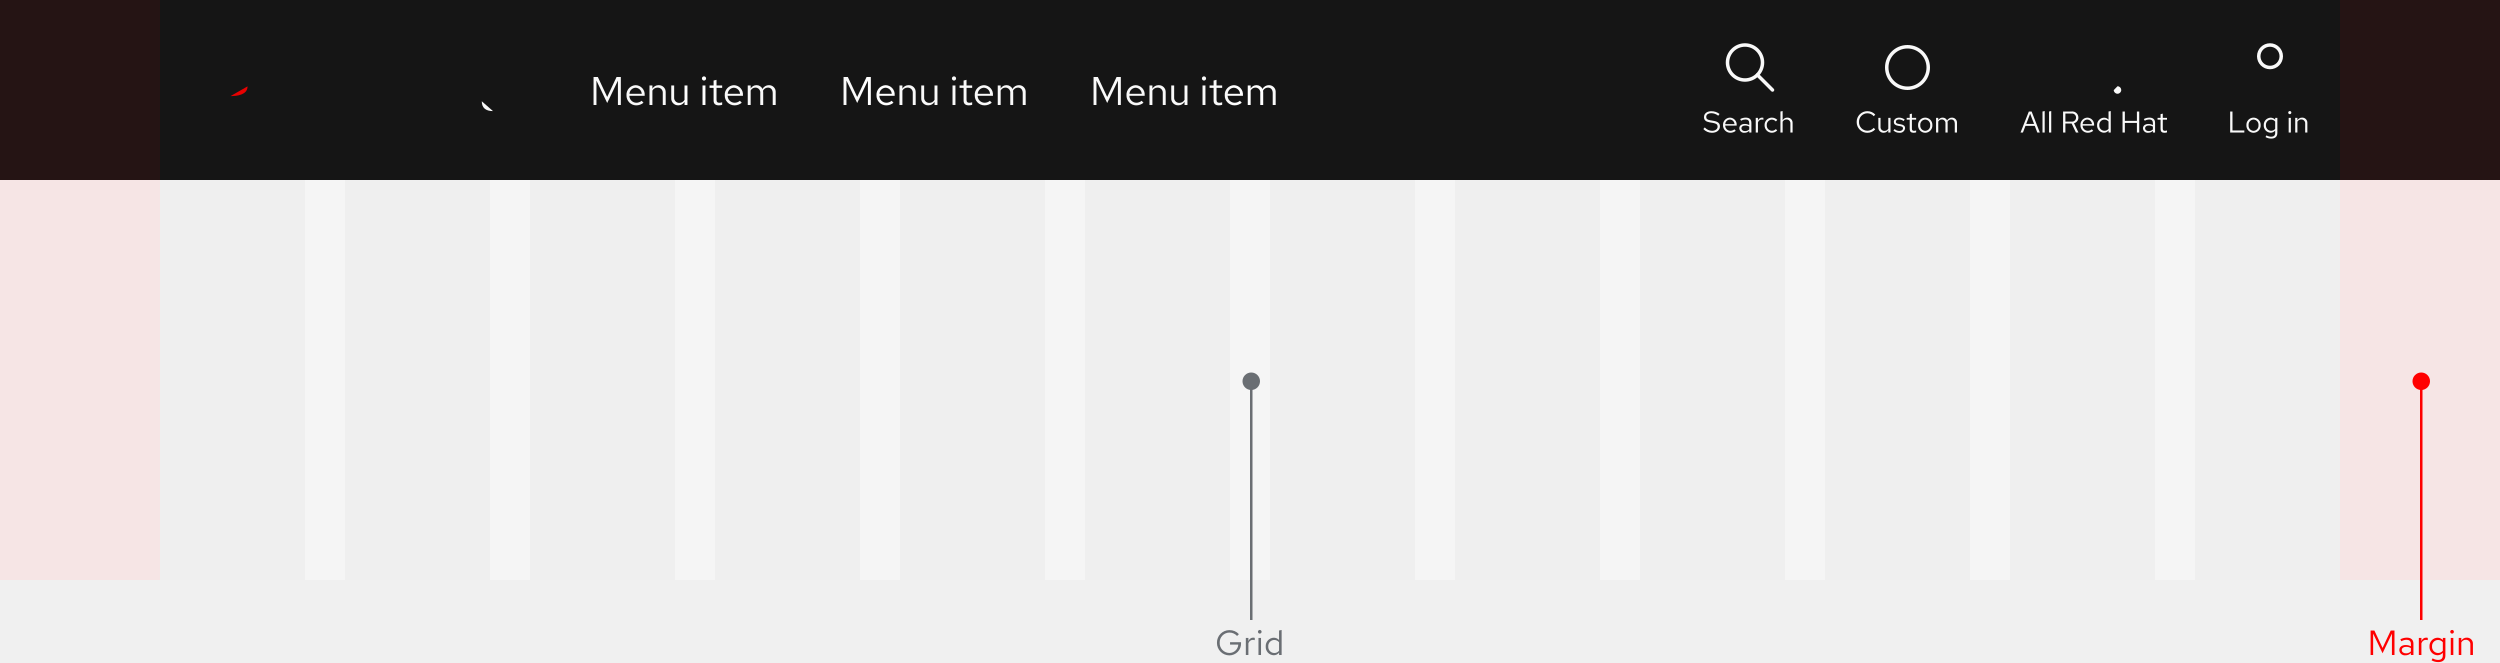
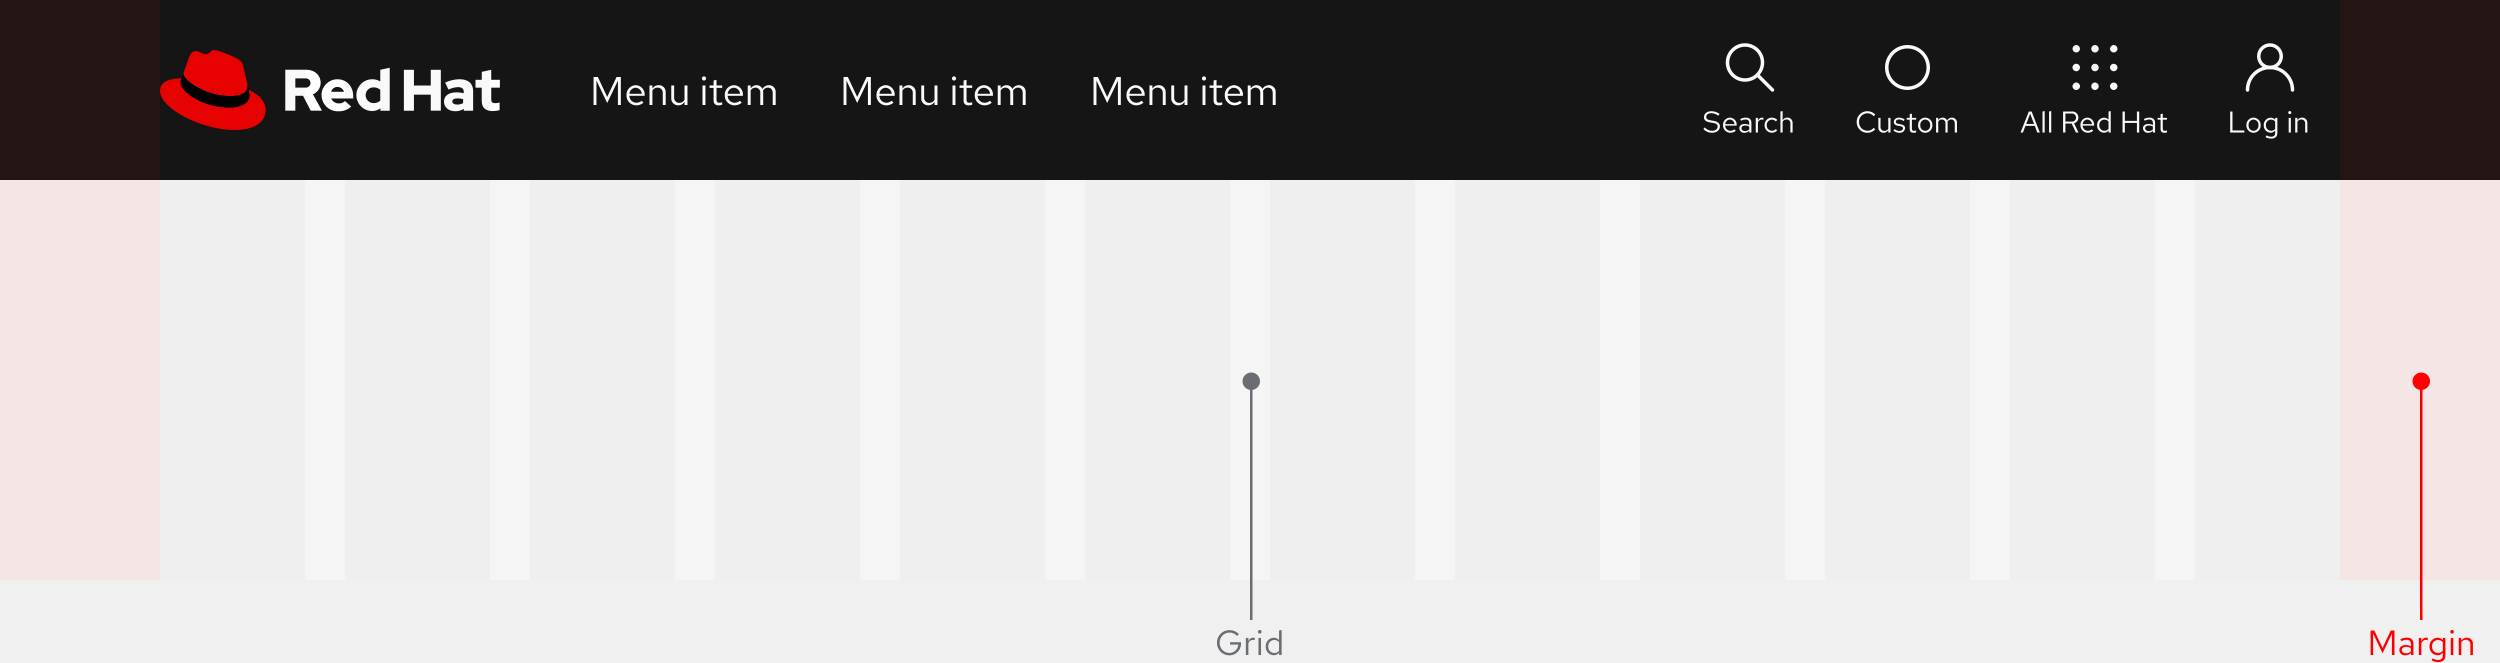
<svg xmlns="http://www.w3.org/2000/svg" width="1000" height="264.842" viewBox="0 0 1000 264.842">
-   <defs>
-     <style>.a{fill:#f5f5f5;}.b{fill:#151515;}.c,.e,.f,.g{fill:none;}.d{fill:#fff;}.e,.f,.g{stroke:#fff;stroke-width:1.4px;}.e{stroke-linecap:round;}.e,.g{stroke-miterlimit:10;}.h{fill:#e00;}.i{opacity:0.03;}.j{opacity:0.07;}.k{fill:red;}.l{fill:#6a6e73;}.m{stroke:none;}</style>
-   </defs>
-   <g transform="translate(-360 -2560)">
-     <path class="a" d="M360,2632H1360v160H360Z" />
-     <path class="b" d="M360,2560H1360v72H360Z" />
-     <path class="c" d="M1251,2600h33v18h-33Z" />
-     <path class="d" d="M1.068,0H6.732V-.816H1.992V-8.4H1.068ZM7.56-2.928A2.9,2.9,0,0,0,10.4.12a2.9,2.9,0,0,0,2.868-3.048A2.884,2.884,0,0,0,10.4-5.952,2.879,2.879,0,0,0,7.56-2.928Zm4.836.012A2.067,2.067,0,0,1,10.4-.66,2.057,2.057,0,0,1,8.436-2.916,2.075,2.075,0,0,1,10.4-5.184,2.078,2.078,0,0,1,12.4-2.916Zm4.812,3a2.365,2.365,0,0,0,1.86-.852v.96c0,.984-.576,1.5-1.632,1.5a3.813,3.813,0,0,1-1.86-.54l-.372.672a4.558,4.558,0,0,0,2.28.612c1.584,0,2.46-.792,2.46-2.256V-5.856H19.08v.744a2.417,2.417,0,0,0-1.824-.816A2.853,2.853,0,0,0,14.5-2.916,2.835,2.835,0,0,0,17.208.084ZM15.372-2.928a2.081,2.081,0,0,1,2.04-2.232,2.11,2.11,0,0,1,1.656.78v2.916a2.023,2.023,0,0,1-1.656.78A2.092,2.092,0,0,1,15.372-2.928Zm9.54-4.4a.622.622,0,0,0,.624-.636.62.62,0,0,0-.624-.624.62.62,0,0,0-.624.624A.622.622,0,0,0,24.912-7.332Zm.432,1.476h-.876V0h.876ZM27.084,0h.876V-4.32a1.74,1.74,0,0,1,1.536-.9,1.518,1.518,0,0,1,1.572,1.68V0h.876V-3.792a2.041,2.041,0,0,0-2.112-2.16A2.11,2.11,0,0,0,27.96-4.9v-.96h-.876Z" transform="translate(1251 2613)" />
-     <g transform="translate(1259 2578)">
-       <path class="e" d="M0,18" />
-       <circle class="e" cx="4.5" cy="4.5" r="4.5" transform="translate(4.5)" />
+   <g id="grid-margins-desktop" transform="translate(-360 -3398)">
+     <g id="Example" transform="translate(0 824)">
+       <rect id="Rectangle" width="1000" height="160" transform="translate(360 2646)" fill="#f5f5f5" />
+       <g id="Navigation" transform="translate(0 2353)">
+         <rect id="Rectangle-2" data-name="Rectangle" width="1000" height="72" transform="translate(360 221)" fill="#151515" />
+         <g id="Utility" transform="translate(127 5)">
+           <g id="Label" transform="translate(0 -5)">
+             <rect id="Rectangle-3" data-name="Rectangle" width="33" height="18" transform="translate(1124 261)" fill="none" />
+             <path id="Path_73" data-name="Path 73" d="M1.068,0H6.732V-.816H1.992V-8.4H1.068ZM7.56-2.928A2.9,2.9,0,0,0,10.4.12a2.9,2.9,0,0,0,2.868-3.048A2.884,2.884,0,0,0,10.4-5.952,2.879,2.879,0,0,0,7.56-2.928Zm4.836.012A2.067,2.067,0,0,1,10.4-.66,2.057,2.057,0,0,1,8.436-2.916,2.075,2.075,0,0,1,10.4-5.184,2.078,2.078,0,0,1,12.4-2.916Zm4.812,3a2.365,2.365,0,0,0,1.86-.852v.96c0,.984-.576,1.5-1.632,1.5a3.813,3.813,0,0,1-1.86-.54l-.372.672a4.558,4.558,0,0,0,2.28.612c1.584,0,2.46-.792,2.46-2.256V-5.856H19.08v.744a2.417,2.417,0,0,0-1.824-.816A2.853,2.853,0,0,0,14.5-2.916,2.835,2.835,0,0,0,17.208.084ZM15.372-2.928a2.081,2.081,0,0,1,2.04-2.232,2.11,2.11,0,0,1,1.656.78v2.916a2.023,2.023,0,0,1-1.656.78A2.092,2.092,0,0,1,15.372-2.928Zm9.54-4.4a.622.622,0,0,0,.624-.636.62.62,0,0,0-.624-.624.62.62,0,0,0-.624.624A.622.622,0,0,0,24.912-7.332Zm.432,1.476h-.876V0h.876ZM27.084,0h.876V-4.32a1.74,1.74,0,0,1,1.536-.9,1.518,1.518,0,0,1,1.572,1.68V0h.876V-3.792a2.041,2.041,0,0,0-2.112-2.16A2.11,2.11,0,0,0,27.96-4.9v-.96h-.876Z" transform="translate(1124 274)" fill="#fff" />
+           </g>
+           <g id="Icon" transform="translate(1132 234)">
+             <path id="Path" d="M0,18a9,9,0,0,1,18,0" fill="none" stroke="#fff" stroke-linecap="round" stroke-miterlimit="10" stroke-width="1.4" />
+             <circle id="Ellipse" cx="4.5" cy="4.5" r="4.5" transform="translate(4.5)" fill="none" stroke="#fff" stroke-linecap="round" stroke-miterlimit="10" stroke-width="1.4" />
+           </g>
+         </g>
+         <g id="Utility-2" data-name="Utility" transform="translate(44 5)">
+           <g id="Label-2" data-name="Label" transform="translate(0 -5)">
+             <rect id="Rectangle-4" data-name="Rectangle" width="59" height="18" transform="translate(1124 261)" fill="none" />
+             <path id="Path_74" data-name="Path 74" d="M.216,0h.96L2.184-2.64H5.916l1,2.64H7.92L4.644-8.4H3.54ZM2.5-3.432l1.56-4.08,1.56,4.08ZM9.876-8.58,9-8.4V0h.876Zm2.616,0-.876.18V0h.876ZM17.232,0h.924V-3.588h2.508L22.368,0h1.02L21.612-3.708a2.282,2.282,0,0,0,1.74-2.268A2.412,2.412,0,0,0,20.676-8.4H17.232ZM20.6-7.584a1.618,1.618,0,0,1,1.824,1.62A1.61,1.61,0,0,1,20.6-4.356H18.156V-7.584ZM24.18-2.928a2.93,2.93,0,0,0,2.9,3.036,3.373,3.373,0,0,0,2.2-.78l-.552-.6a2.393,2.393,0,0,1-1.608.6,2.108,2.108,0,0,1-2.076-2.076h4.6V-3a2.774,2.774,0,0,0-2.688-2.952A2.859,2.859,0,0,0,24.18-2.928Zm2.76-2.256A1.929,1.929,0,0,1,28.764-3.36h-3.7A1.936,1.936,0,0,1,26.94-5.184ZM35.424,0H36.3V-8.58l-.888.18v3.276a2.4,2.4,0,0,0-1.812-.8,2.853,2.853,0,0,0-2.76,3.012,2.835,2.835,0,0,0,2.712,3,2.354,2.354,0,0,0,1.872-.876ZM31.716-2.928a2.081,2.081,0,0,1,2.04-2.232,2.11,2.11,0,0,1,1.656.78v2.916a2.023,2.023,0,0,1-1.656.78A2.092,2.092,0,0,1,31.716-2.928ZM41.016,0h.924V-3.816h4.824V0h.924V-8.4h-.924v3.756H41.94V-8.4h-.924ZM51.3.108a2.491,2.491,0,0,0,1.86-.78V0h.864V-3.888c0-1.356-.84-2.064-2.268-2.064a4.9,4.9,0,0,0-2.208.564l.336.672a3.778,3.778,0,0,1,1.764-.5c.984,0,1.512.468,1.512,1.452v.792a3.512,3.512,0,0,0-1.776-.444c-1.272,0-2.2.648-2.2,1.728A1.888,1.888,0,0,0,51.3.108ZM50.028-1.7c0-.684.624-1.092,1.476-1.092a3.039,3.039,0,0,1,1.656.432v1.128a2.337,2.337,0,0,1-1.68.672C50.628-.564,50.028-1.02,50.028-1.7Zm6.2.384c0,.912.516,1.428,1.536,1.428A3.535,3.535,0,0,0,58.8-.048v-.78a2.161,2.161,0,0,1-.828.156c-.624,0-.864-.252-.864-.876V-5.136H58.8v-.72H57.108V-7.548l-.876.2v1.488H55.02v.72h1.212Z" transform="translate(1124 274)" fill="#fff" />
+           </g>
+           <path id="Icon-2" data-name="Icon" d="M18,16.5A1.5,1.5,0,1,1,16.5,15,1.538,1.538,0,0,1,18,16.5ZM9,15a1.5,1.5,0,1,0,1.5,1.5A1.538,1.538,0,0,0,9,15ZM1.5,15a1.5,1.5,0,0,0,0,3,1.5,1.5,0,0,0,0-3Zm15-7.5A1.5,1.5,0,1,0,18,9,1.538,1.538,0,0,0,16.5,7.5ZM9,7.5A1.5,1.5,0,1,0,10.5,9,1.538,1.538,0,0,0,9,7.5Zm-7.5,0a1.5,1.5,0,0,0,0,3,1.5,1.5,0,0,0,0-3ZM16.5,0A1.538,1.538,0,0,0,15,1.5a1.5,1.5,0,0,0,3,0A1.538,1.538,0,0,0,16.5,0ZM9,0A1.538,1.538,0,0,0,7.5,1.5a1.5,1.5,0,0,0,3,0A1.538,1.538,0,0,0,9,0ZM1.5,0A1.538,1.538,0,0,0,0,1.5,1.538,1.538,0,0,0,1.5,3,1.538,1.538,0,0,0,3,1.5,1.538,1.538,0,0,0,1.5,0Z" transform="translate(1145 234)" fill="#fff" />
+         </g>
+         <g id="Utility-3" data-name="Utility" transform="translate(-22 5)">
+           <g id="Label-3" data-name="Label" transform="translate(0 -5)">
+             <rect id="Rectangle-5" data-name="Rectangle" width="42" height="18" transform="translate(1124 261)" fill="none" />
+             <path id="Path_75" data-name="Path 75" d="M4.968-.708A3.363,3.363,0,0,1,1.608-4.2,3.359,3.359,0,0,1,4.944-7.692,3.367,3.367,0,0,1,7.5-6.516l.612-.636a4.2,4.2,0,0,0-3.168-1.38A4.257,4.257,0,0,0,.672-4.2,4.257,4.257,0,0,0,4.944.132a4.243,4.243,0,0,0,3.144-1.38l-.6-.612A3.291,3.291,0,0,1,4.968-.708Zm5.244-5.148H9.336v3.792A2.041,2.041,0,0,0,11.448.1,2.11,2.11,0,0,0,13.32-.96V0H14.2V-5.856H13.32v4.32a1.74,1.74,0,0,1-1.536.9,1.518,1.518,0,0,1-1.572-1.68Zm5.16,5.04A3.247,3.247,0,0,0,17.76.108,2.033,2.033,0,0,0,20.028-1.7c.012-.888-.552-1.368-1.7-1.572l-.972-.18c-.72-.132-1.02-.336-1.02-.84,0-.576.54-.936,1.272-.936a2.957,2.957,0,0,1,1.812.66l.468-.6a3.644,3.644,0,0,0-2.244-.78c-1.236,0-2.112.72-2.112,1.716,0,.876.564,1.344,1.656,1.536l.972.168c.732.132,1.044.384,1.044.876C19.2-1.08,18.672-.6,17.724-.6a2.622,2.622,0,0,1-1.848-.768Zm6.516-.5c0,.912.516,1.428,1.536,1.428a3.535,3.535,0,0,0,1.032-.156v-.78a2.161,2.161,0,0,1-.828.156c-.624,0-.864-.252-.864-.876V-5.136h1.692v-.72H22.764V-7.548l-.876.2v1.488H20.676v.72h1.212Zm3.348-1.608A2.9,2.9,0,0,0,28.08.12a2.9,2.9,0,0,0,2.868-3.048A2.884,2.884,0,0,0,28.08-5.952,2.879,2.879,0,0,0,25.236-2.928Zm4.836.012A2.067,2.067,0,0,1,28.08-.66a2.057,2.057,0,0,1-1.968-2.256A2.075,2.075,0,0,1,28.08-5.184,2.078,2.078,0,0,1,30.072-2.916ZM32.424,0H33.3V-4.356a1.628,1.628,0,0,1,1.428-.864A1.455,1.455,0,0,1,36.18-3.564V0h.876V-3.78a2.429,2.429,0,0,0-.048-.516,1.647,1.647,0,0,1,1.464-.924c.912,0,1.44.648,1.44,1.656V0H40.8V-3.78a2,2,0,0,0-2-2.172,2.186,2.186,0,0,0-1.956,1.14,1.92,1.92,0,0,0-1.788-1.14A2,2,0,0,0,33.3-4.944v-.912h-.876Z" transform="translate(1124 274)" fill="#fff" />
+           </g>
+           <g id="Ellipse-2" data-name="Ellipse" transform="translate(1136 234)" fill="none" stroke="#fff" stroke-width="1.4">
+             <circle cx="9" cy="9" r="9" stroke="none" />
+             <circle cx="9" cy="9" r="8.3" fill="none" />
+           </g>
+         </g>
+         <g id="Utility-4" data-name="Utility" transform="translate(-73 5)">
+           <g id="Label-4" data-name="Label" transform="translate(-10 -5)">
+             <rect id="Rectangle-6" data-name="Rectangle" width="37" height="18" transform="translate(1124 261)" fill="none" />
+             <path id="Path_76" data-name="Path 76" d="M.336-1.38A4.739,4.739,0,0,0,3.768.12c2.064,0,3.2-1.188,3.2-2.532,0-1.236-.72-1.932-2.556-2.256L3.072-4.9c-1.032-.18-1.584-.5-1.584-1.332,0-1.044,1.008-1.5,2-1.5a4.452,4.452,0,0,1,2.8,1.02l.54-.7a5.318,5.318,0,0,0-3.312-1.1C1.98-8.508.6-7.74.6-6.156c0,1.188.708,1.824,2.22,2.088l1.356.228c1.356.24,1.872.636,1.872,1.476,0,.936-.864,1.692-2.244,1.692A4.044,4.044,0,0,1,.912-2.028ZM8.208-2.928a2.93,2.93,0,0,0,2.9,3.036,3.373,3.373,0,0,0,2.2-.78l-.552-.6a2.393,2.393,0,0,1-1.608.6A2.108,2.108,0,0,1,9.072-2.748h4.6V-3A2.774,2.774,0,0,0,10.98-5.952,2.859,2.859,0,0,0,8.208-2.928Zm2.76-2.256A1.929,1.929,0,0,1,12.792-3.36H9.1A1.936,1.936,0,0,1,10.968-5.184ZM16.836.108a2.491,2.491,0,0,0,1.86-.78V0h.864V-3.888c0-1.356-.84-2.064-2.268-2.064a4.9,4.9,0,0,0-2.208.564l.336.672a3.778,3.778,0,0,1,1.764-.5c.984,0,1.512.468,1.512,1.452v.792A3.512,3.512,0,0,0,16.92-3.42c-1.272,0-2.2.648-2.2,1.728A1.888,1.888,0,0,0,16.836.108ZM15.564-1.7c0-.684.624-1.092,1.476-1.092a3.039,3.039,0,0,1,1.656.432v1.128a2.337,2.337,0,0,1-1.68.672C16.164-.564,15.564-1.02,15.564-1.7ZM21.3,0h.876V-4.008A1.647,1.647,0,0,1,23.748-5.2a2.076,2.076,0,0,1,.612.108V-5.88a1.723,1.723,0,0,0-.552-.084,1.741,1.741,0,0,0-1.632,1.272V-5.856H21.3Zm6.444-.684A2.113,2.113,0,0,1,25.7-2.928a2.124,2.124,0,0,1,2.04-2.232,2.237,2.237,0,0,1,1.608.732l.564-.612a3.109,3.109,0,0,0-2.184-.912,2.934,2.934,0,0,0-2.9,3.024,2.945,2.945,0,0,0,2.9,3.036A2.966,2.966,0,0,0,29.88-.84l-.54-.54A2.093,2.093,0,0,1,27.744-.684ZM35.16,0h.876V-3.792a2.041,2.041,0,0,0-2.112-2.16A2.11,2.11,0,0,0,32.052-4.9V-8.58l-.876.18V0h.876V-4.32a1.74,1.74,0,0,1,1.536-.9A1.518,1.518,0,0,1,35.16-3.54Z" transform="translate(1124 274)" fill="#fff" />
+           </g>
+           <g id="Icon-3" data-name="Icon" transform="translate(1123 233)">
+             <line id="Line" x2="6" y2="6" transform="translate(13 13)" fill="none" stroke="#fff" stroke-linecap="round" stroke-miterlimit="10" stroke-width="1.4" />
+             <circle id="Ellipse-3" data-name="Ellipse" cx="7" cy="7" r="7" transform="translate(1 1)" fill="none" stroke="#fff" stroke-miterlimit="10" stroke-width="1.4" />
+           </g>
+         </g>
+         <path id="Path_77" data-name="Path 77" d="M6.88-.8l4.288-8.944V0h1.168V-11.2H10.624L6.88-3.232,3.136-11.2H1.424V0H2.576V-9.776Zm7.712-3.1A3.907,3.907,0,0,0,18.464.144,4.5,4.5,0,0,0,21.392-.9l-.736-.8a3.191,3.191,0,0,1-2.144.8,2.81,2.81,0,0,1-2.768-2.768h6.128V-4a3.7,3.7,0,0,0-3.584-3.936A3.812,3.812,0,0,0,14.592-3.9Zm3.68-3.008A2.572,2.572,0,0,1,20.7-4.48H15.776A2.581,2.581,0,0,1,18.272-6.912ZM23.792,0H24.96V-5.76a2.32,2.32,0,0,1,2.048-1.2,2.023,2.023,0,0,1,2.1,2.24V0h1.168V-5.056a2.722,2.722,0,0,0-2.816-2.88,2.813,2.813,0,0,0-2.5,1.408v-1.28H23.792Zm9.872-7.808H32.5v5.056A2.722,2.722,0,0,0,35.312.128a2.813,2.813,0,0,0,2.5-1.408V0h1.168V-7.808H37.808v5.76a2.32,2.32,0,0,1-2.048,1.2,2.023,2.023,0,0,1-2.1-2.24ZM45.6-9.776a.83.83,0,0,0,.832-.848.826.826,0,0,0-.832-.832.826.826,0,0,0-.832.832A.83.83,0,0,0,45.6-9.776Zm.576,1.968H45.008V0h1.168ZM49.44-1.76c0,1.216.688,1.9,2.048,1.9a4.713,4.713,0,0,0,1.376-.208V-1.1a2.881,2.881,0,0,1-1.1.208c-.832,0-1.152-.336-1.152-1.168V-6.848h2.256v-.96H50.608v-2.256l-1.168.272v1.984H47.824v.96H49.44ZM53.9-3.9A3.907,3.907,0,0,0,57.776.144,4.5,4.5,0,0,0,60.7-.9l-.736-.8a3.191,3.191,0,0,1-2.144.8,2.81,2.81,0,0,1-2.768-2.768h6.128V-4A3.7,3.7,0,0,0,57.6-7.936,3.812,3.812,0,0,0,53.9-3.9Zm3.68-3.008A2.572,2.572,0,0,1,60.016-4.48H55.088A2.581,2.581,0,0,1,57.584-6.912ZM63.1,0h1.168V-5.808a2.171,2.171,0,0,1,1.9-1.152,1.939,1.939,0,0,1,1.936,2.208V0H69.28V-5.04a3.239,3.239,0,0,0-.064-.688A2.2,2.2,0,0,1,71.168-6.96c1.216,0,1.92.864,1.92,2.208V0h1.184V-5.04a2.669,2.669,0,0,0-2.672-2.9,2.915,2.915,0,0,0-2.608,1.52,2.56,2.56,0,0,0-2.384-1.52,2.672,2.672,0,0,0-2.336,1.344V-7.808H63.1Z" transform="translate(796 263)" fill="#fff" />
+         <path id="Path_78" data-name="Path 78" d="M6.88-.8l4.288-8.944V0h1.168V-11.2H10.624L6.88-3.232,3.136-11.2H1.424V0H2.576V-9.776Zm7.712-3.1A3.907,3.907,0,0,0,18.464.144,4.5,4.5,0,0,0,21.392-.9l-.736-.8a3.191,3.191,0,0,1-2.144.8,2.81,2.81,0,0,1-2.768-2.768h6.128V-4a3.7,3.7,0,0,0-3.584-3.936A3.812,3.812,0,0,0,14.592-3.9Zm3.68-3.008A2.572,2.572,0,0,1,20.7-4.48H15.776A2.581,2.581,0,0,1,18.272-6.912ZM23.792,0H24.96V-5.76a2.32,2.32,0,0,1,2.048-1.2,2.023,2.023,0,0,1,2.1,2.24V0h1.168V-5.056a2.722,2.722,0,0,0-2.816-2.88,2.813,2.813,0,0,0-2.5,1.408v-1.28H23.792Zm9.872-7.808H32.5v5.056A2.722,2.722,0,0,0,35.312.128a2.813,2.813,0,0,0,2.5-1.408V0h1.168V-7.808H37.808v5.76a2.32,2.32,0,0,1-2.048,1.2,2.023,2.023,0,0,1-2.1-2.24ZM45.6-9.776a.83.83,0,0,0,.832-.848.826.826,0,0,0-.832-.832.826.826,0,0,0-.832.832A.83.83,0,0,0,45.6-9.776Zm.576,1.968H45.008V0h1.168ZM49.44-1.76c0,1.216.688,1.9,2.048,1.9a4.713,4.713,0,0,0,1.376-.208V-1.1a2.881,2.881,0,0,1-1.1.208c-.832,0-1.152-.336-1.152-1.168V-6.848h2.256v-.96H50.608v-2.256l-1.168.272v1.984H47.824v.96H49.44ZM53.9-3.9A3.907,3.907,0,0,0,57.776.144,4.5,4.5,0,0,0,60.7-.9l-.736-.8a3.191,3.191,0,0,1-2.144.8,2.81,2.81,0,0,1-2.768-2.768h6.128V-4A3.7,3.7,0,0,0,57.6-7.936,3.812,3.812,0,0,0,53.9-3.9Zm3.68-3.008A2.572,2.572,0,0,1,60.016-4.48H55.088A2.581,2.581,0,0,1,57.584-6.912ZM63.1,0h1.168V-5.808a2.171,2.171,0,0,1,1.9-1.152,1.939,1.939,0,0,1,1.936,2.208V0H69.28V-5.04a3.239,3.239,0,0,0-.064-.688A2.2,2.2,0,0,1,71.168-6.96c1.216,0,1.92.864,1.92,2.208V0h1.184V-5.04a2.669,2.669,0,0,0-2.672-2.9,2.915,2.915,0,0,0-2.608,1.52,2.56,2.56,0,0,0-2.384-1.52,2.672,2.672,0,0,0-2.336,1.344V-7.808H63.1Z" transform="translate(696 263)" fill="#fff" />
+         <path id="Path_79" data-name="Path 79" d="M6.88-.8l4.288-8.944V0h1.168V-11.2H10.624L6.88-3.232,3.136-11.2H1.424V0H2.576V-9.776Zm7.712-3.1A3.907,3.907,0,0,0,18.464.144,4.5,4.5,0,0,0,21.392-.9l-.736-.8a3.191,3.191,0,0,1-2.144.8,2.81,2.81,0,0,1-2.768-2.768h6.128V-4a3.7,3.7,0,0,0-3.584-3.936A3.812,3.812,0,0,0,14.592-3.9Zm3.68-3.008A2.572,2.572,0,0,1,20.7-4.48H15.776A2.581,2.581,0,0,1,18.272-6.912ZM23.792,0H24.96V-5.76a2.32,2.32,0,0,1,2.048-1.2,2.023,2.023,0,0,1,2.1,2.24V0h1.168V-5.056a2.722,2.722,0,0,0-2.816-2.88,2.813,2.813,0,0,0-2.5,1.408v-1.28H23.792Zm9.872-7.808H32.5v5.056A2.722,2.722,0,0,0,35.312.128a2.813,2.813,0,0,0,2.5-1.408V0h1.168V-7.808H37.808v5.76a2.32,2.32,0,0,1-2.048,1.2,2.023,2.023,0,0,1-2.1-2.24ZM45.6-9.776a.83.83,0,0,0,.832-.848.826.826,0,0,0-.832-.832.826.826,0,0,0-.832.832A.83.83,0,0,0,45.6-9.776Zm.576,1.968H45.008V0h1.168ZM49.44-1.76c0,1.216.688,1.9,2.048,1.9a4.713,4.713,0,0,0,1.376-.208V-1.1a2.881,2.881,0,0,1-1.1.208c-.832,0-1.152-.336-1.152-1.168V-6.848h2.256v-.96H50.608v-2.256l-1.168.272v1.984H47.824v.96H49.44ZM53.9-3.9A3.907,3.907,0,0,0,57.776.144,4.5,4.5,0,0,0,60.7-.9l-.736-.8a3.191,3.191,0,0,1-2.144.8,2.81,2.81,0,0,1-2.768-2.768h6.128V-4A3.7,3.7,0,0,0,57.6-7.936,3.812,3.812,0,0,0,53.9-3.9Zm3.68-3.008A2.572,2.572,0,0,1,60.016-4.48H55.088A2.581,2.581,0,0,1,57.584-6.912ZM63.1,0h1.168V-5.808a2.171,2.171,0,0,1,1.9-1.152,1.939,1.939,0,0,1,1.936,2.208V0H69.28V-5.04a3.239,3.239,0,0,0-.064-.688A2.2,2.2,0,0,1,71.168-6.96c1.216,0,1.92.864,1.92,2.208V0h1.184V-5.04a2.669,2.669,0,0,0-2.672-2.9,2.915,2.915,0,0,0-2.608,1.52,2.56,2.56,0,0,0-2.384-1.52,2.672,2.672,0,0,0-2.336,1.344V-7.808H63.1Z" transform="translate(596 263)" fill="#fff" />
+         <g id="Logo" transform="translate(423.5 240.5)">
+           <path id="Path-2" data-name="Path" d="M304.6,45.822c0,2.644,1.6,3.933,4.489,3.933a11.863,11.863,0,0,0,2.644-.378V46.311a5.616,5.616,0,0,1-1.711.267c-1.2,0-1.644-.378-1.644-1.489V40.378h3.467V37.222h-3.467v-4l-3.778.822v3.178h-2.511v3.156h2.489v5.444Zm-11.778.067c0-.822.822-1.222,2.067-1.222a8.522,8.522,0,0,1,2.244.289v1.6a4.628,4.628,0,0,1-2.356.578c-1.222,0-1.956-.467-1.956-1.244m1.156,3.911a5.931,5.931,0,0,0,3.422-.956V49.6h3.733V41.667c0-3.022-2.022-4.667-5.422-4.667a13.842,13.842,0,0,0-5.778,1.356l1.356,2.778a10.232,10.232,0,0,1,3.733-.978c1.556,0,2.356.6,2.356,1.844v.6a10.872,10.872,0,0,0-2.8-.356c-3.178,0-5.089,1.333-5.089,3.711,0,2.178,1.733,3.844,4.489,3.844m-20.533-.2h4.022V43.178H284.2v6.4h4.022V33.222H284.2v6.289h-6.733V33.222h-4.022Zm-15.311-6.2a3.128,3.128,0,0,1,3.244-3.133,3.937,3.937,0,0,1,2.622.956v4.333a3.693,3.693,0,0,1-2.622,1,3.174,3.174,0,0,1-3.244-3.156m5.911,6.2h3.733V32.4L264,33.222v4.644a6.368,6.368,0,1,0-3.378,11.867h.111a5.658,5.658,0,0,0,3.311-1.067Zm-17.156-9.511a2.747,2.747,0,0,1,2.6,1.956h-5.156a2.568,2.568,0,0,1,2.556-1.956m-6.378,3.333a6.481,6.481,0,0,0,6.733,6.4,7.35,7.35,0,0,0,5.156-1.867l-2.511-2.222a3.352,3.352,0,0,1-2.467.933,3.194,3.194,0,0,1-3.044-1.956h8.8v-.933c0-3.933-2.644-6.756-6.244-6.756a6.351,6.351,0,0,0-6.444,6.244.329.329,0,0,1,.022.156M234,36.667a1.859,1.859,0,1,1,0,3.689h-3.978V36.667Zm-8,12.911h4.022V43.622h3.067l3.089,5.956h4.489l-3.6-6.556a4.96,4.96,0,0,0,3.089-4.6c0-2.933-2.311-5.222-5.778-5.222H226Z" transform="translate(-175.389 -24.811)" fill="#fff" />
+           <path id="Path-3" data-name="Path" d="M28.722,18.944c2.778,0,6.8-.578,6.8-3.889a4.34,4.34,0,0,0-.067-.756L33.811,7.1c-.378-1.578-.711-2.311-3.489-3.689C28.167,2.3,23.478.5,22.078.5c-1.311,0-1.689,1.667-3.222,1.667-1.489,0-2.578-1.244-3.978-1.244-1.333,0-2.2.911-2.867,2.778,0,0-1.867,5.267-2.111,6.044a1.367,1.367,0,0,0-.044.422c-.022,2.044,8.044,8.756,18.867,8.778m7.222-2.533a11.462,11.462,0,0,1,.378,2.244c0,3.111-3.489,4.844-8.089,4.844-10.4,0-19.489-6.089-19.489-10.111a4.077,4.077,0,0,1,.333-1.622C5.344,11.944.5,12.611.5,16.878c0,7,16.578,15.622,29.689,15.622,10.067,0,12.6-4.556,12.6-8.156,0-2.822-2.444-6.022-6.844-7.933" fill="#e00" />
+           <path id="Path-4" data-name="Path" d="M64.8,48.767a11.462,11.462,0,0,1,.378,2.244c0,3.111-3.489,4.844-8.089,4.844-10.4,0-19.489-6.089-19.489-10.111a4.077,4.077,0,0,1,.333-1.622l.822-2.022a1.367,1.367,0,0,0-.044.422c0,2.044,8.067,8.756,18.867,8.756,2.778,0,6.8-.578,6.8-3.889a4.34,4.34,0,0,0-.067-.756Z" transform="translate(-28.856 -32.356)" />
+         </g>
+       </g>
+       <g id="Grid">
+         <g id="Columns" transform="translate(64 2352)" opacity="0.03">
+           <rect id="Rectangle-7" data-name="Rectangle" width="58" height="232" transform="translate(1174 222)" fill="#151515" />
+           <rect id="Rectangle-8" data-name="Rectangle" width="58" height="232" transform="translate(1100 222)" fill="#151515" />
+           <rect id="Rectangle-9" data-name="Rectangle" width="58" height="232" transform="translate(1026 222)" fill="#151515" />
+           <rect id="Rectangle-10" data-name="Rectangle" width="58" height="232" transform="translate(952 222)" fill="#151515" />
+           <rect id="Rectangle-11" data-name="Rectangle" width="58" height="232" transform="translate(878 222)" fill="#151515" />
+           <rect id="Rectangle-12" data-name="Rectangle" width="58" height="232" transform="translate(804 222)" fill="#151515" />
+           <rect id="Rectangle-13" data-name="Rectangle" width="58" height="232" transform="translate(730 222)" fill="#151515" />
+           <rect id="Rectangle-14" data-name="Rectangle" width="58" height="232" transform="translate(656 222)" fill="#151515" />
+           <rect id="Rectangle-15" data-name="Rectangle" width="58" height="232" transform="translate(582 222)" fill="#151515" />
+           <rect id="Rectangle-16" data-name="Rectangle" width="58" height="232" transform="translate(508 222)" fill="#151515" />
+           <rect id="Rectangle-17" data-name="Rectangle" width="58" height="232" transform="translate(434 222)" fill="#151515" />
+           <rect id="Rectangle-18" data-name="Rectangle" width="58" height="232" transform="translate(360 222)" fill="#151515" />
+         </g>
+         <g id="Margins" transform="translate(0 2352)" opacity="0.07">
+           <rect id="Rectangle-19" data-name="Rectangle" width="64" height="232" transform="translate(1296 222)" fill="red" />
+           <rect id="Rectangle-20" data-name="Rectangle" width="64" height="232" transform="translate(360 222)" fill="red" />
+         </g>
+       </g>
    </g>
-     <path class="c" d="M1168,2600h59v18h-59Z" />
-     <path class="d" d="M.216,0h.96L2.184-2.64H5.916l1,2.64H7.92L4.644-8.4H3.54ZM2.5-3.432l1.56-4.08,1.56,4.08ZM9.876-8.58,9-8.4V0h.876Zm2.616,0-.876.18V0h.876ZM17.232,0h.924V-3.588h2.508L22.368,0h1.02L21.612-3.708a2.282,2.282,0,0,0,1.74-2.268A2.412,2.412,0,0,0,20.676-8.4H17.232ZM20.6-7.584a1.618,1.618,0,0,1,1.824,1.62A1.61,1.61,0,0,1,20.6-4.356H18.156V-7.584ZM24.18-2.928a2.93,2.93,0,0,0,2.9,3.036,3.373,3.373,0,0,0,2.2-.78l-.552-.6a2.393,2.393,0,0,1-1.608.6,2.108,2.108,0,0,1-2.076-2.076h4.6V-3a2.774,2.774,0,0,0-2.688-2.952A2.859,2.859,0,0,0,24.18-2.928Zm2.76-2.256A1.929,1.929,0,0,1,28.764-3.36h-3.7A1.936,1.936,0,0,1,26.94-5.184ZM35.424,0H36.3V-8.58l-.888.18v3.276a2.4,2.4,0,0,0-1.812-.8,2.853,2.853,0,0,0-2.76,3.012,2.835,2.835,0,0,0,2.712,3,2.354,2.354,0,0,0,1.872-.876ZM31.716-2.928a2.081,2.081,0,0,1,2.04-2.232,2.11,2.11,0,0,1,1.656.78v2.916a2.023,2.023,0,0,1-1.656.78A2.092,2.092,0,0,1,31.716-2.928ZM41.016,0h.924V-3.816h4.824V0h.924V-8.4h-.924v3.756H41.94V-8.4h-.924ZM51.3.108a2.491,2.491,0,0,0,1.86-.78V0h.864V-3.888c0-1.356-.84-2.064-2.268-2.064a4.9,4.9,0,0,0-2.208.564l.336.672a3.778,3.778,0,0,1,1.764-.5c.984,0,1.512.468,1.512,1.452v.792a3.512,3.512,0,0,0-1.776-.444c-1.272,0-2.2.648-2.2,1.728A1.888,1.888,0,0,0,51.3.108ZM50.028-1.7c0-.684.624-1.092,1.476-1.092a3.039,3.039,0,0,1,1.656.432v1.128a2.337,2.337,0,0,1-1.68.672C50.628-.564,50.028-1.02,50.028-1.7Zm6.2.384c0,.912.516,1.428,1.536,1.428A3.535,3.535,0,0,0,58.8-.048v-.78a2.161,2.161,0,0,1-.828.156c-.624,0-.864-.252-.864-.876V-5.136H58.8v-.72H57.108V-7.548l-.876.2v1.488H55.02v.72h1.212Z" transform="translate(1168 2613)" />
-     <path class="d" d="M1207,2594.5a1.5,1.5,0,1,1-1.5,1.54" />
-     <path class="c" d="M1102,2600h42v18h-42Z" />
-     <path class="d" d="M4.968-.708A3.363,3.363,0,0,1,1.608-4.2,3.359,3.359,0,0,1,4.944-7.692,3.367,3.367,0,0,1,7.5-6.516l.612-.636a4.2,4.2,0,0,0-3.168-1.38A4.257,4.257,0,0,0,.672-4.2,4.257,4.257,0,0,0,4.944.132a4.243,4.243,0,0,0,3.144-1.38l-.6-.612A3.291,3.291,0,0,1,4.968-.708Zm5.244-5.148H9.336v3.792A2.041,2.041,0,0,0,11.448.1,2.11,2.11,0,0,0,13.32-.96V0H14.2V-5.856H13.32v4.32a1.74,1.74,0,0,1-1.536.9,1.518,1.518,0,0,1-1.572-1.68Zm5.16,5.04A3.247,3.247,0,0,0,17.76.108,2.033,2.033,0,0,0,20.028-1.7c.012-.888-.552-1.368-1.7-1.572l-.972-.18c-.72-.132-1.02-.336-1.02-.84,0-.576.54-.936,1.272-.936a2.957,2.957,0,0,1,1.812.66l.468-.6a3.644,3.644,0,0,0-2.244-.78c-1.236,0-2.112.72-2.112,1.716,0,.876.564,1.344,1.656,1.536l.972.168c.732.132,1.044.384,1.044.876C19.2-1.08,18.672-.6,17.724-.6a2.622,2.622,0,0,1-1.848-.768Zm6.516-.5c0,.912.516,1.428,1.536,1.428a3.535,3.535,0,0,0,1.032-.156v-.78a2.161,2.161,0,0,1-.828.156c-.624,0-.864-.252-.864-.876V-5.136h1.692v-.72H22.764V-7.548l-.876.2v1.488H20.676v.72h1.212Zm3.348-1.608A2.9,2.9,0,0,0,28.08.12a2.9,2.9,0,0,0,2.868-3.048A2.884,2.884,0,0,0,28.08-5.952,2.879,2.879,0,0,0,25.236-2.928Zm4.836.012A2.067,2.067,0,0,1,28.08-.66a2.057,2.057,0,0,1-1.968-2.256A2.075,2.075,0,0,1,28.08-5.184,2.078,2.078,0,0,1,30.072-2.916ZM32.424,0H33.3V-4.356a1.628,1.628,0,0,1,1.428-.864A1.455,1.455,0,0,1,36.18-3.564V0h.876V-3.78a2.429,2.429,0,0,0-.048-.516,1.647,1.647,0,0,1,1.464-.924c.912,0,1.44.648,1.44,1.656V0H40.8V-3.78a2,2,0,0,0-2-2.172,2.186,2.186,0,0,0-1.956,1.14,1.92,1.92,0,0,0-1.788-1.14A2,2,0,0,0,33.3-4.944v-.912h-.876Z" transform="translate(1102 2613)" />
-     <g class="f" transform="translate(1114 2578)">
-       <circle class="m" cx="9" cy="9" r="9" />
-       <circle class="c" cx="9" cy="9" r="8.3" />
-     </g>
-     <path class="c" d="M1041,2600h37v18h-37Z" />
-     <path class="d" d="M.336-1.38A4.739,4.739,0,0,0,3.768.12c2.064,0,3.2-1.188,3.2-2.532,0-1.236-.72-1.932-2.556-2.256L3.072-4.9c-1.032-.18-1.584-.5-1.584-1.332,0-1.044,1.008-1.5,2-1.5a4.452,4.452,0,0,1,2.8,1.02l.54-.7a5.318,5.318,0,0,0-3.312-1.1C1.98-8.508.6-7.74.6-6.156c0,1.188.708,1.824,2.22,2.088l1.356.228c1.356.24,1.872.636,1.872,1.476,0,.936-.864,1.692-2.244,1.692A4.044,4.044,0,0,1,.912-2.028ZM8.208-2.928a2.93,2.93,0,0,0,2.9,3.036,3.373,3.373,0,0,0,2.2-.78l-.552-.6a2.393,2.393,0,0,1-1.608.6A2.108,2.108,0,0,1,9.072-2.748h4.6V-3A2.774,2.774,0,0,0,10.98-5.952,2.859,2.859,0,0,0,8.208-2.928Zm2.76-2.256A1.929,1.929,0,0,1,12.792-3.36H9.1A1.936,1.936,0,0,1,10.968-5.184ZM16.836.108a2.491,2.491,0,0,0,1.86-.78V0h.864V-3.888c0-1.356-.84-2.064-2.268-2.064a4.9,4.9,0,0,0-2.208.564l.336.672a3.778,3.778,0,0,1,1.764-.5c.984,0,1.512.468,1.512,1.452v.792A3.512,3.512,0,0,0,16.92-3.42c-1.272,0-2.2.648-2.2,1.728A1.888,1.888,0,0,0,16.836.108ZM15.564-1.7c0-.684.624-1.092,1.476-1.092a3.039,3.039,0,0,1,1.656.432v1.128a2.337,2.337,0,0,1-1.68.672C16.164-.564,15.564-1.02,15.564-1.7ZM21.3,0h.876V-4.008A1.647,1.647,0,0,1,23.748-5.2a2.076,2.076,0,0,1,.612.108V-5.88a1.723,1.723,0,0,0-.552-.084,1.741,1.741,0,0,0-1.632,1.272V-5.856H21.3Zm6.444-.684A2.113,2.113,0,0,1,25.7-2.928a2.124,2.124,0,0,1,2.04-2.232,2.237,2.237,0,0,1,1.608.732l.564-.612a3.109,3.109,0,0,0-2.184-.912,2.934,2.934,0,0,0-2.9,3.024,2.945,2.945,0,0,0,2.9,3.036A2.966,2.966,0,0,0,29.88-.84l-.54-.54A2.093,2.093,0,0,1,27.744-.684ZM35.16,0h.876V-3.792a2.041,2.041,0,0,0-2.112-2.16A2.11,2.11,0,0,0,32.052-4.9V-8.58l-.876.18V0h.876V-4.32a1.74,1.74,0,0,1,1.536-.9A1.518,1.518,0,0,1,35.16-3.54Z" transform="translate(1041 2613)" />
-     <g transform="translate(1050 2577)">
-       <path class="e" d="M13,13l6,6" />
-       <circle class="g" cx="7" cy="7" r="7" transform="translate(1 1)" />
-     </g>
-     <path class="d" d="M6.88-.8l4.288-8.944V0h1.168V-11.2H10.624L6.88-3.232,3.136-11.2H1.424V0H2.576V-9.776Zm7.712-3.1A3.907,3.907,0,0,0,18.464.144,4.5,4.5,0,0,0,21.392-.9l-.736-.8a3.191,3.191,0,0,1-2.144.8,2.81,2.81,0,0,1-2.768-2.768h6.128V-4a3.7,3.7,0,0,0-3.584-3.936A3.812,3.812,0,0,0,14.592-3.9Zm3.68-3.008A2.572,2.572,0,0,1,20.7-4.48H15.776A2.581,2.581,0,0,1,18.272-6.912ZM23.792,0H24.96V-5.76a2.32,2.32,0,0,1,2.048-1.2,2.023,2.023,0,0,1,2.1,2.24V0h1.168V-5.056a2.722,2.722,0,0,0-2.816-2.88,2.813,2.813,0,0,0-2.5,1.408v-1.28H23.792Zm9.872-7.808H32.5v5.056A2.722,2.722,0,0,0,35.312.128a2.813,2.813,0,0,0,2.5-1.408V0h1.168V-7.808H37.808v5.76a2.32,2.32,0,0,1-2.048,1.2,2.023,2.023,0,0,1-2.1-2.24ZM45.6-9.776a.83.83,0,0,0,.832-.848.826.826,0,0,0-.832-.832.826.826,0,0,0-.832.832A.83.83,0,0,0,45.6-9.776Zm.576,1.968H45.008V0h1.168ZM49.44-1.76c0,1.216.688,1.9,2.048,1.9a4.713,4.713,0,0,0,1.376-.208V-1.1a2.881,2.881,0,0,1-1.1.208c-.832,0-1.152-.336-1.152-1.168V-6.848h2.256v-.96H50.608v-2.256l-1.168.272v1.984H47.824v.96H49.44ZM53.9-3.9A3.907,3.907,0,0,0,57.776.144,4.5,4.5,0,0,0,60.7-.9l-.736-.8a3.191,3.191,0,0,1-2.144.8,2.81,2.81,0,0,1-2.768-2.768h6.128V-4A3.7,3.7,0,0,0,57.6-7.936,3.812,3.812,0,0,0,53.9-3.9Zm3.68-3.008A2.572,2.572,0,0,1,60.016-4.48H55.088A2.581,2.581,0,0,1,57.584-6.912ZM63.1,0h1.168V-5.808a2.171,2.171,0,0,1,1.9-1.152,1.939,1.939,0,0,1,1.936,2.208V0H69.28V-5.04a3.239,3.239,0,0,0-.064-.688A2.2,2.2,0,0,1,71.168-6.96c1.216,0,1.92.864,1.92,2.208V0h1.184V-5.04a2.669,2.669,0,0,0-2.672-2.9,2.915,2.915,0,0,0-2.608,1.52,2.56,2.56,0,0,0-2.384-1.52,2.672,2.672,0,0,0-2.336,1.344V-7.808H63.1Z" transform="translate(796 2602)" />
-     <path class="d" d="M6.88-.8l4.288-8.944V0h1.168V-11.2H10.624L6.88-3.232,3.136-11.2H1.424V0H2.576V-9.776Zm7.712-3.1A3.907,3.907,0,0,0,18.464.144,4.5,4.5,0,0,0,21.392-.9l-.736-.8a3.191,3.191,0,0,1-2.144.8,2.81,2.81,0,0,1-2.768-2.768h6.128V-4a3.7,3.7,0,0,0-3.584-3.936A3.812,3.812,0,0,0,14.592-3.9Zm3.68-3.008A2.572,2.572,0,0,1,20.7-4.48H15.776A2.581,2.581,0,0,1,18.272-6.912ZM23.792,0H24.96V-5.76a2.32,2.32,0,0,1,2.048-1.2,2.023,2.023,0,0,1,2.1,2.24V0h1.168V-5.056a2.722,2.722,0,0,0-2.816-2.88,2.813,2.813,0,0,0-2.5,1.408v-1.28H23.792Zm9.872-7.808H32.5v5.056A2.722,2.722,0,0,0,35.312.128a2.813,2.813,0,0,0,2.5-1.408V0h1.168V-7.808H37.808v5.76a2.32,2.32,0,0,1-2.048,1.2,2.023,2.023,0,0,1-2.1-2.24ZM45.6-9.776a.83.83,0,0,0,.832-.848.826.826,0,0,0-.832-.832.826.826,0,0,0-.832.832A.83.83,0,0,0,45.6-9.776Zm.576,1.968H45.008V0h1.168ZM49.44-1.76c0,1.216.688,1.9,2.048,1.9a4.713,4.713,0,0,0,1.376-.208V-1.1a2.881,2.881,0,0,1-1.1.208c-.832,0-1.152-.336-1.152-1.168V-6.848h2.256v-.96H50.608v-2.256l-1.168.272v1.984H47.824v.96H49.44ZM53.9-3.9A3.907,3.907,0,0,0,57.776.144,4.5,4.5,0,0,0,60.7-.9l-.736-.8a3.191,3.191,0,0,1-2.144.8,2.81,2.81,0,0,1-2.768-2.768h6.128V-4A3.7,3.7,0,0,0,57.6-7.936,3.812,3.812,0,0,0,53.9-3.9Zm3.68-3.008A2.572,2.572,0,0,1,60.016-4.48H55.088A2.581,2.581,0,0,1,57.584-6.912ZM63.1,0h1.168V-5.808a2.171,2.171,0,0,1,1.9-1.152,1.939,1.939,0,0,1,1.936,2.208V0H69.28V-5.04a3.239,3.239,0,0,0-.064-.688A2.2,2.2,0,0,1,71.168-6.96c1.216,0,1.92.864,1.92,2.208V0h1.184V-5.04a2.669,2.669,0,0,0-2.672-2.9,2.915,2.915,0,0,0-2.608,1.52,2.56,2.56,0,0,0-2.384-1.52,2.672,2.672,0,0,0-2.336,1.344V-7.808H63.1Z" transform="translate(696 2602)" />
-     <path class="d" d="M6.88-.8l4.288-8.944V0h1.168V-11.2H10.624L6.88-3.232,3.136-11.2H1.424V0H2.576V-9.776Zm7.712-3.1A3.907,3.907,0,0,0,18.464.144,4.5,4.5,0,0,0,21.392-.9l-.736-.8a3.191,3.191,0,0,1-2.144.8,2.81,2.81,0,0,1-2.768-2.768h6.128V-4a3.7,3.7,0,0,0-3.584-3.936A3.812,3.812,0,0,0,14.592-3.9Zm3.68-3.008A2.572,2.572,0,0,1,20.7-4.48H15.776A2.581,2.581,0,0,1,18.272-6.912ZM23.792,0H24.96V-5.76a2.32,2.32,0,0,1,2.048-1.2,2.023,2.023,0,0,1,2.1,2.24V0h1.168V-5.056a2.722,2.722,0,0,0-2.816-2.88,2.813,2.813,0,0,0-2.5,1.408v-1.28H23.792Zm9.872-7.808H32.5v5.056A2.722,2.722,0,0,0,35.312.128a2.813,2.813,0,0,0,2.5-1.408V0h1.168V-7.808H37.808v5.76a2.32,2.32,0,0,1-2.048,1.2,2.023,2.023,0,0,1-2.1-2.24ZM45.6-9.776a.83.83,0,0,0,.832-.848.826.826,0,0,0-.832-.832.826.826,0,0,0-.832.832A.83.83,0,0,0,45.6-9.776Zm.576,1.968H45.008V0h1.168ZM49.44-1.76c0,1.216.688,1.9,2.048,1.9a4.713,4.713,0,0,0,1.376-.208V-1.1a2.881,2.881,0,0,1-1.1.208c-.832,0-1.152-.336-1.152-1.168V-6.848h2.256v-.96H50.608v-2.256l-1.168.272v1.984H47.824v.96H49.44ZM53.9-3.9A3.907,3.907,0,0,0,57.776.144,4.5,4.5,0,0,0,60.7-.9l-.736-.8a3.191,3.191,0,0,1-2.144.8,2.81,2.81,0,0,1-2.768-2.768h6.128V-4A3.7,3.7,0,0,0,57.6-7.936,3.812,3.812,0,0,0,53.9-3.9Zm3.68-3.008A2.572,2.572,0,0,1,60.016-4.48H55.088A2.581,2.581,0,0,1,57.584-6.912ZM63.1,0h1.168V-5.808a2.171,2.171,0,0,1,1.9-1.152,1.939,1.939,0,0,1,1.936,2.208V0H69.28V-5.04a3.239,3.239,0,0,0-.064-.688A2.2,2.2,0,0,1,71.168-6.96c1.216,0,1.92.864,1.92,2.208V0h1.184V-5.04a2.669,2.669,0,0,0-2.672-2.9,2.915,2.915,0,0,0-2.608,1.52,2.56,2.56,0,0,0-2.384-1.52,2.672,2.672,0,0,0-2.336,1.344V-7.808H63.1Z" transform="translate(596 2602)" />
-     <path class="d" d="M552.71,2600.51c0,2.64,1.6,3.93,4.49,3.93" />
-     <path class="h" d="M452.22,2598.44c2.78,0,6.8-.57,6.8-3.89" />
-     <path d="M459.44,2595.91" />
-     <g class="i">
-       <path class="b" d="M1238,2560h58v232h-58Zm-74,0h58v232h-58Zm-74,0h58v232h-58Zm-74,0h58v232h-58Zm-74,0h58v232H942Zm-74,0h58v232H868Zm-74,0h58v232H794Zm-74,0h58v232H720Zm-74,0h58v232H646Zm-74,0h58v232H572Zm-74,0h58v232H498Zm-74,0h58v232H424Z" />
-     </g>
-     <g class="j">
-       <path class="k" d="M1296,2560h64v232h-64Zm-936,0h64v232H360Z" />
-     </g>
-     <path class="k" d="M6.02-.7,9.772-8.526V0h1.022V-9.8H9.3L6.02-2.828,2.744-9.8h-1.5V0H2.254V-8.554Zm9.17.826a2.906,2.906,0,0,0,2.17-.91V0h1.008V-4.536c0-1.582-.98-2.408-2.646-2.408a5.722,5.722,0,0,0-2.576.658l.392.784A4.407,4.407,0,0,1,15.6-6.09c1.148,0,1.764.546,1.764,1.694v.924a4.1,4.1,0,0,0-2.072-.518c-1.484,0-2.562.756-2.562,2.016A2.2,2.2,0,0,0,15.19.126ZM13.706-1.988c0-.8.728-1.274,1.722-1.274a3.545,3.545,0,0,1,1.932.5v1.316a2.726,2.726,0,0,1-1.96.784C14.406-.658,13.706-1.19,13.706-1.988ZM20.538,0H21.56V-4.676a1.921,1.921,0,0,1,1.834-1.386,2.422,2.422,0,0,1,.714.126V-6.86a2.01,2.01,0,0,0-.644-.1,2.031,2.031,0,0,0-1.9,1.484V-6.832H20.538Zm7.42.1A2.759,2.759,0,0,0,30.128-.9V.224c0,1.148-.672,1.75-1.9,1.75a4.448,4.448,0,0,1-2.17-.63l-.434.784a5.318,5.318,0,0,0,2.66.714c1.848,0,2.87-.924,2.87-2.632V-6.832H30.142v.868a2.82,2.82,0,0,0-2.128-.952A3.329,3.329,0,0,0,24.794-3.4,3.308,3.308,0,0,0,27.958.1ZM25.816-3.416a2.428,2.428,0,0,1,2.38-2.6,2.462,2.462,0,0,1,1.932.91v3.4A2.36,2.36,0,0,1,28.2-.8,2.44,2.44,0,0,1,25.816-3.416Zm8.008-5.138a.726.726,0,0,0,.728-.742.723.723,0,0,0-.728-.728A.723.723,0,0,0,33.1-9.3.726.726,0,0,0,33.824-8.554Zm.5,1.722H33.306V0h1.022ZM36.5,0H37.52V-5.04a2.03,2.03,0,0,1,1.792-1.05,1.771,1.771,0,0,1,1.834,1.96V0h1.022V-4.424A2.382,2.382,0,0,0,39.7-6.944,2.462,2.462,0,0,0,37.52-5.712v-1.12H36.5Z" transform="translate(1307 2822)" />
-     <path class="k" d="M1328,2713h1v95h-1Z" />
-     <circle class="k" cx="3.5" cy="3.5" r="3.5" transform="translate(1325 2709)" />
-     <path class="l" d="M10.416-4.69v-.434H6.02v.952h3.3A3.566,3.566,0,0,1,5.74-.812,3.925,3.925,0,0,1,1.876-4.9,3.913,3.913,0,0,1,5.74-8.974,4.064,4.064,0,0,1,8.834-7.616l.728-.728A5.03,5.03,0,0,0,5.74-9.954,4.96,4.96,0,0,0,.784-4.9,4.972,4.972,0,0,0,5.754.154,4.677,4.677,0,0,0,10.416-4.69ZM12.334,0h1.022V-4.676A1.921,1.921,0,0,1,15.19-6.062a2.422,2.422,0,0,1,.714.126V-6.86a2.01,2.01,0,0,0-.644-.1,2.031,2.031,0,0,0-1.9,1.484V-6.832H12.334Zm5.572-8.554a.726.726,0,0,0,.728-.742.723.723,0,0,0-.728-.728.723.723,0,0,0-.728.728A.726.726,0,0,0,17.906-8.554Zm.5,1.722H17.388V0H18.41ZM25.634,0h1.022V-10.01L25.62-9.8v3.822a2.8,2.8,0,0,0-2.114-.938A3.329,3.329,0,0,0,20.286-3.4,3.308,3.308,0,0,0,23.45.1,2.747,2.747,0,0,0,25.634-.924ZM21.308-3.416a2.428,2.428,0,0,1,2.38-2.6,2.462,2.462,0,0,1,1.932.91v3.4a2.36,2.36,0,0,1-1.932.91A2.44,2.44,0,0,1,21.308-3.416Z" transform="translate(846 2822)" />
-     <path class="l" d="M860,2713h1v95h-1Z" />
-     <circle class="l" cx="3.5" cy="3.5" r="3.5" transform="translate(857 2709)" />
+     <path id="Path_80" data-name="Path 80" d="M6.02-.7,9.772-8.526V0h1.022V-9.8H9.3L6.02-2.828,2.744-9.8h-1.5V0H2.254V-8.554Zm9.17.826a2.906,2.906,0,0,0,2.17-.91V0h1.008V-4.536c0-1.582-.98-2.408-2.646-2.408a5.722,5.722,0,0,0-2.576.658l.392.784A4.407,4.407,0,0,1,15.6-6.09c1.148,0,1.764.546,1.764,1.694v.924a4.1,4.1,0,0,0-2.072-.518c-1.484,0-2.562.756-2.562,2.016A2.2,2.2,0,0,0,15.19.126ZM13.706-1.988c0-.8.728-1.274,1.722-1.274a3.545,3.545,0,0,1,1.932.5v1.316a2.726,2.726,0,0,1-1.96.784C14.406-.658,13.706-1.19,13.706-1.988ZM20.538,0H21.56V-4.676a1.921,1.921,0,0,1,1.834-1.386,2.422,2.422,0,0,1,.714.126V-6.86a2.01,2.01,0,0,0-.644-.1,2.031,2.031,0,0,0-1.9,1.484V-6.832H20.538Zm7.42.1A2.759,2.759,0,0,0,30.128-.9V.224c0,1.148-.672,1.75-1.9,1.75a4.448,4.448,0,0,1-2.17-.63l-.434.784a5.318,5.318,0,0,0,2.66.714c1.848,0,2.87-.924,2.87-2.632V-6.832H30.142v.868a2.82,2.82,0,0,0-2.128-.952A3.329,3.329,0,0,0,24.794-3.4,3.308,3.308,0,0,0,27.958.1ZM25.816-3.416a2.428,2.428,0,0,1,2.38-2.6,2.462,2.462,0,0,1,1.932.91v3.4A2.36,2.36,0,0,1,28.2-.8,2.44,2.44,0,0,1,25.816-3.416Zm8.008-5.138a.726.726,0,0,0,.728-.742.723.723,0,0,0-.728-.728A.723.723,0,0,0,33.1-9.3.726.726,0,0,0,33.824-8.554Zm.5,1.722H33.306V0h1.022ZM36.5,0H37.52V-5.04a2.03,2.03,0,0,1,1.792-1.05,1.771,1.771,0,0,1,1.834,1.96V0h1.022V-4.424A2.382,2.382,0,0,0,39.7-6.944,2.462,2.462,0,0,0,37.52-5.712v-1.12H36.5Z" transform="translate(1307 3660)" fill="red" />
+     <rect id="Rectangle-21" data-name="Rectangle" width="1" height="95" transform="translate(1328 3551)" fill="red" />
+     <circle id="Ellipse-4" data-name="Ellipse" cx="3.5" cy="3.5" r="3.5" transform="translate(1325 3547)" fill="red" />
+     <path id="Path_81" data-name="Path 81" d="M10.416-4.69v-.434H6.02v.952h3.3A3.566,3.566,0,0,1,5.74-.812,3.925,3.925,0,0,1,1.876-4.9,3.913,3.913,0,0,1,5.74-8.974,4.064,4.064,0,0,1,8.834-7.616l.728-.728A5.03,5.03,0,0,0,5.74-9.954,4.96,4.96,0,0,0,.784-4.9,4.972,4.972,0,0,0,5.754.154,4.677,4.677,0,0,0,10.416-4.69ZM12.334,0h1.022V-4.676A1.921,1.921,0,0,1,15.19-6.062a2.422,2.422,0,0,1,.714.126V-6.86a2.01,2.01,0,0,0-.644-.1,2.031,2.031,0,0,0-1.9,1.484V-6.832H12.334Zm5.572-8.554a.726.726,0,0,0,.728-.742.723.723,0,0,0-.728-.728.723.723,0,0,0-.728.728A.726.726,0,0,0,17.906-8.554Zm.5,1.722H17.388V0H18.41ZM25.634,0h1.022V-10.01L25.62-9.8v3.822a2.8,2.8,0,0,0-2.114-.938A3.329,3.329,0,0,0,20.286-3.4,3.308,3.308,0,0,0,23.45.1,2.747,2.747,0,0,0,25.634-.924ZM21.308-3.416a2.428,2.428,0,0,1,2.38-2.6,2.462,2.462,0,0,1,1.932.91v3.4a2.36,2.36,0,0,1-1.932.91A2.44,2.44,0,0,1,21.308-3.416Z" transform="translate(846 3660)" fill="#6a6e73" />
+     <rect id="Rectangle-22" data-name="Rectangle" width="1" height="95" transform="translate(860 3551)" fill="#6a6e73" />
+     <circle id="Ellipse-5" data-name="Ellipse" cx="3.5" cy="3.5" r="3.5" transform="translate(857 3547)" fill="#6a6e73" />
  </g>
</svg>
